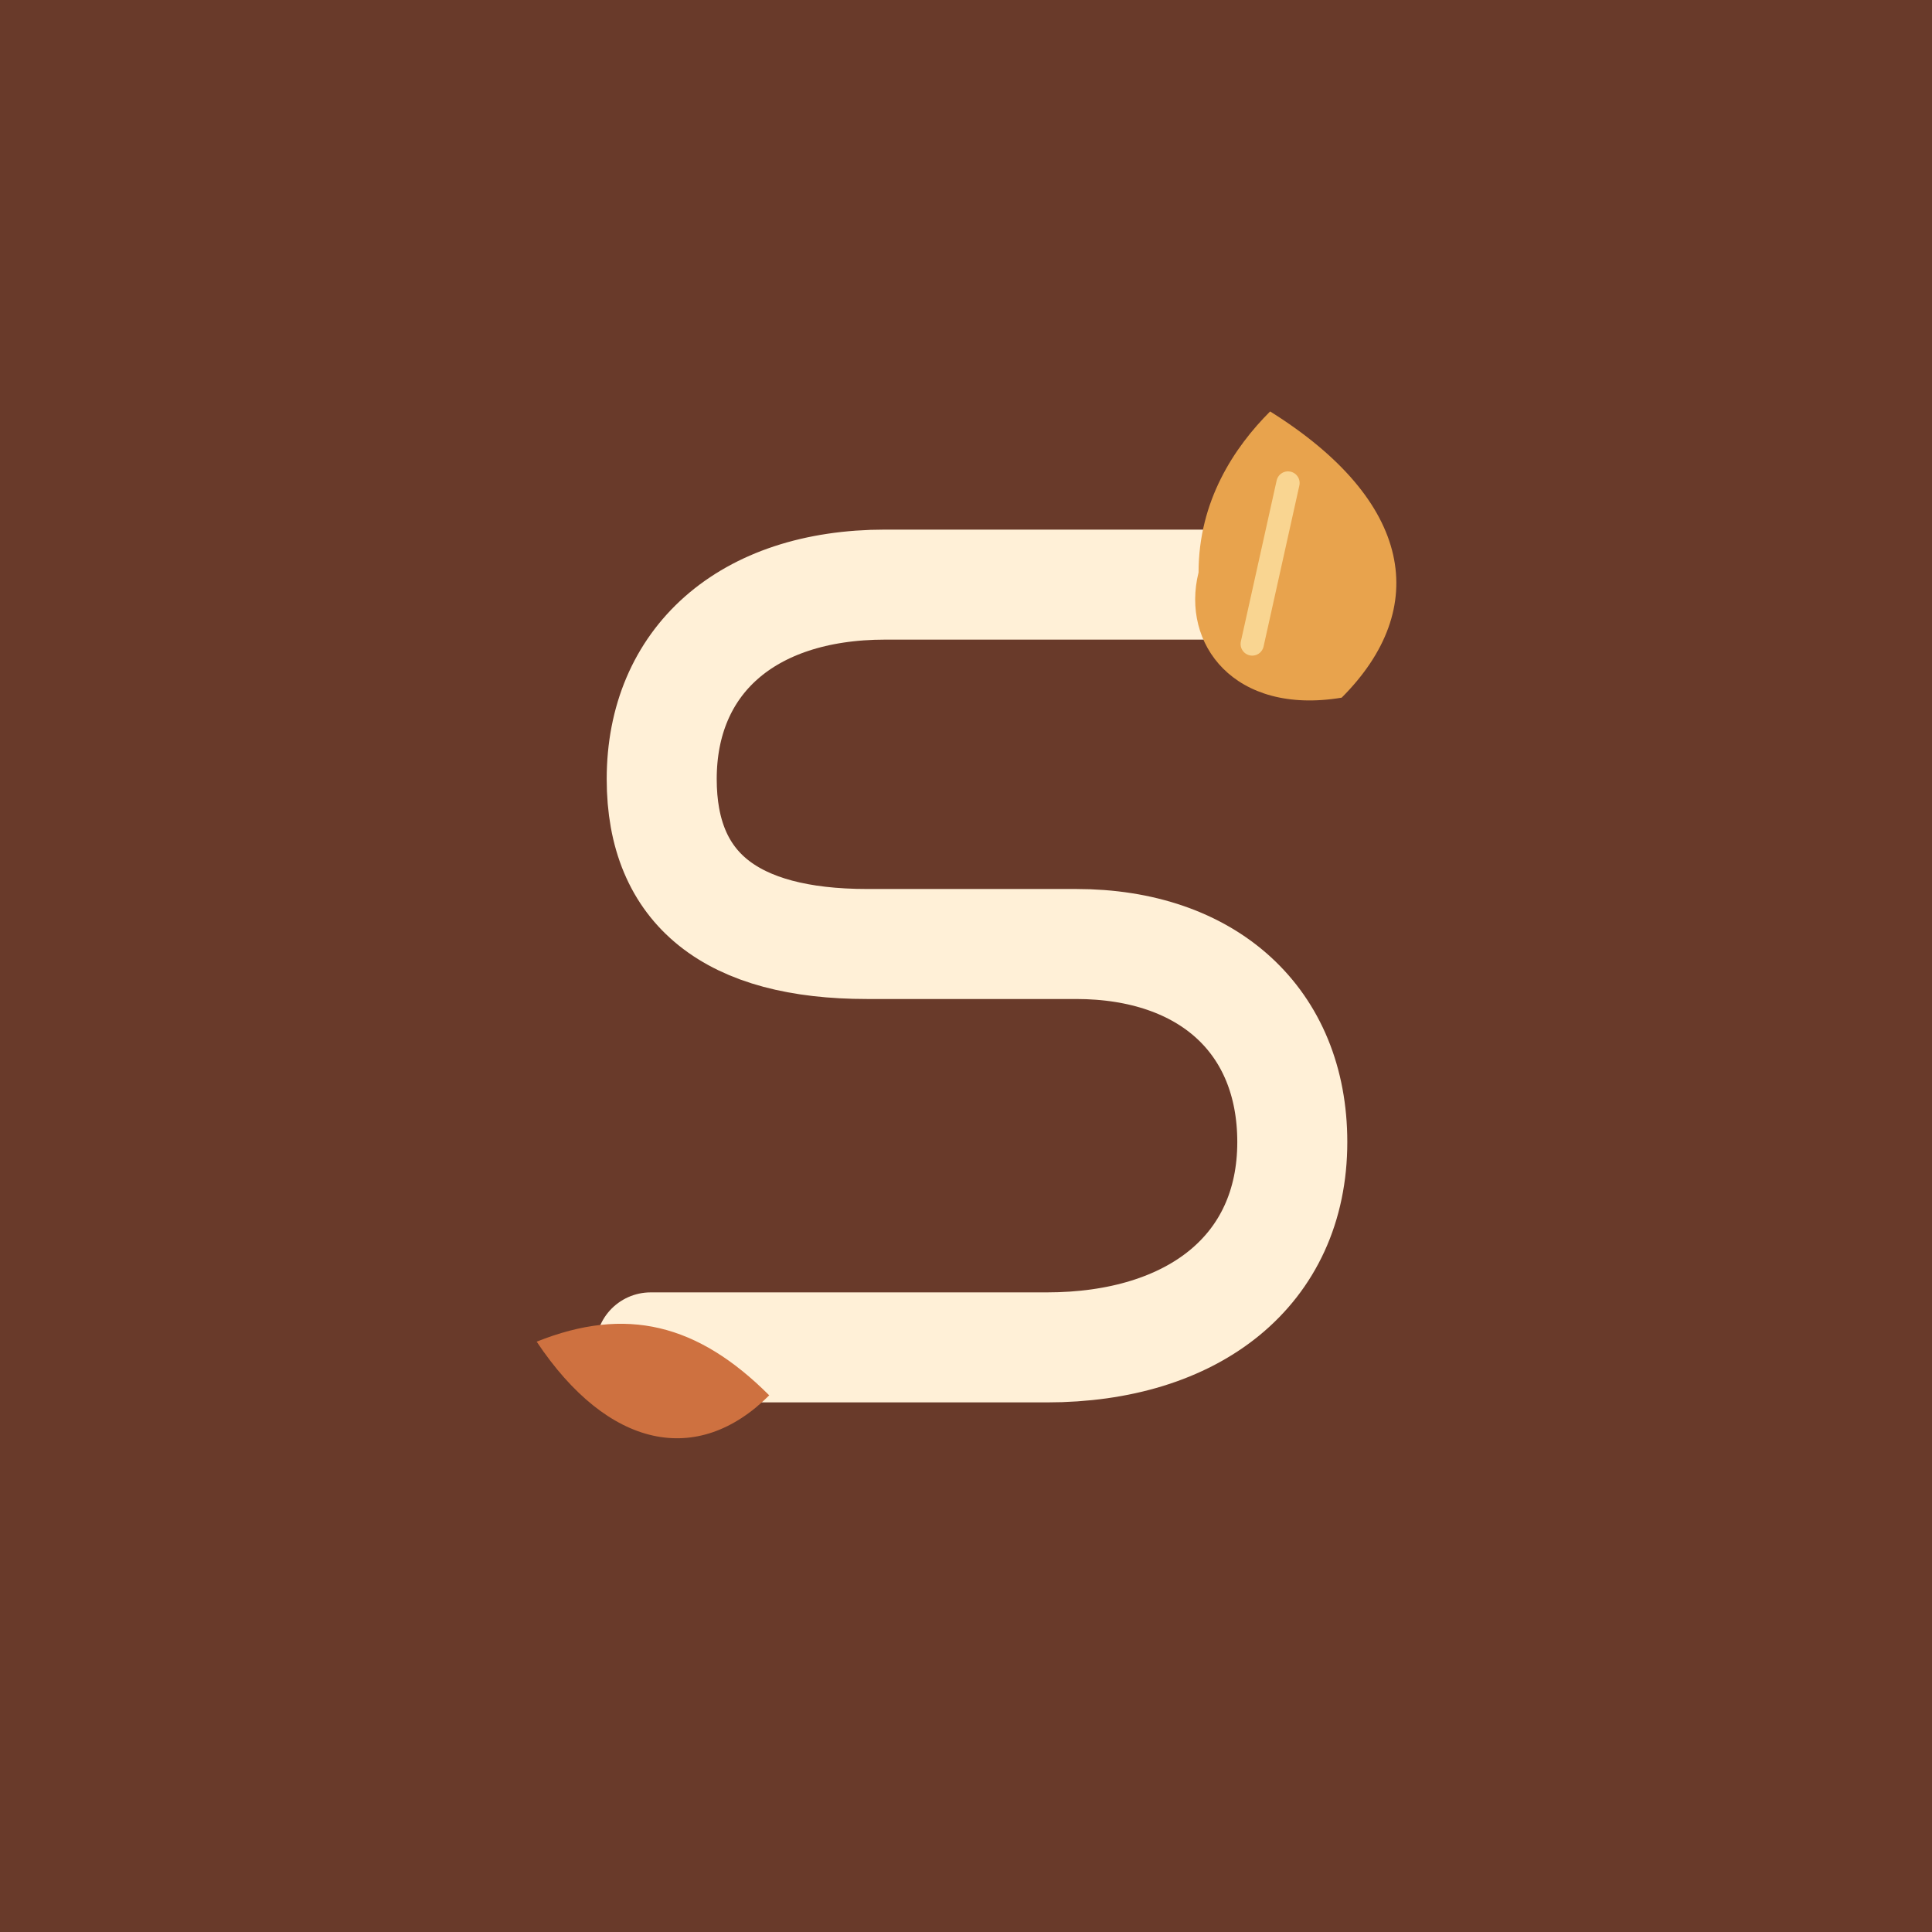
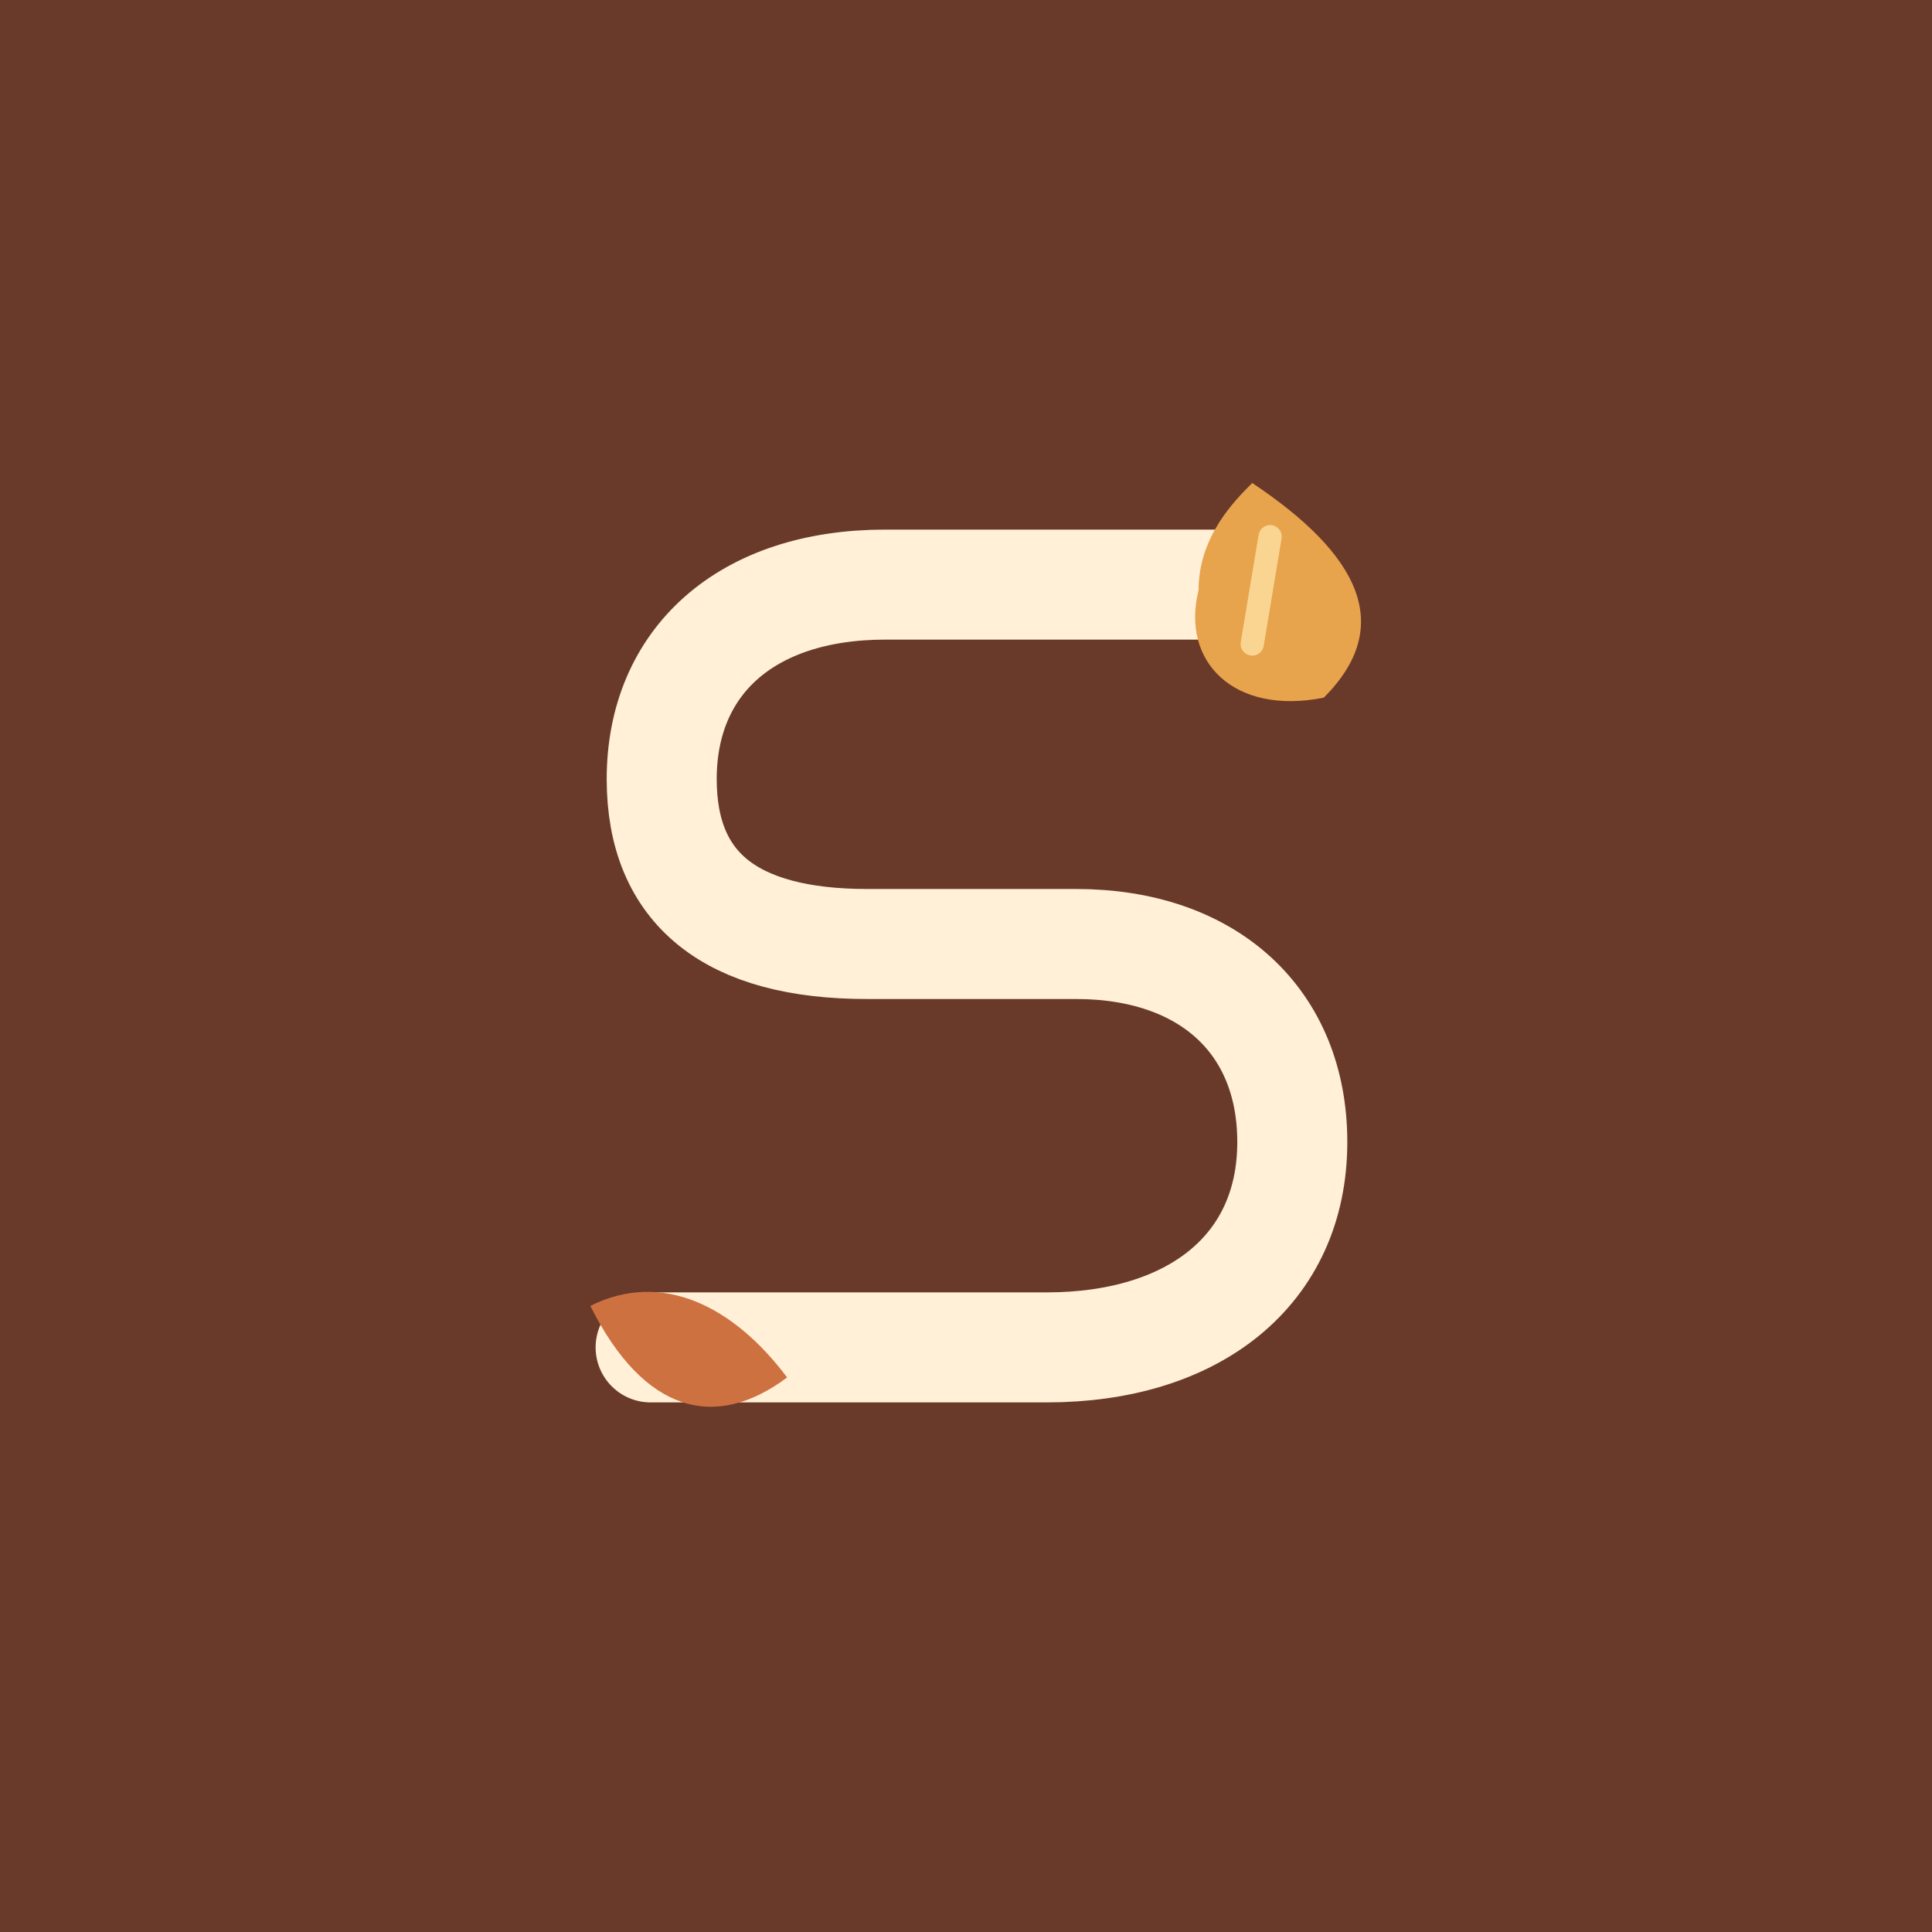
<svg xmlns="http://www.w3.org/2000/svg" viewBox="0 0 108 108">
  <rect width="108" height="108" fill="#693A2A" />
  <path d="M71.63 32.68H49.49c-7.79 0-12.5 4.31-12.5 10.87 0 6.15 3.89 9.22 11.48 9.22h11.68c7.38 0 12.09 4.31 12.09 11.07 0 7.18-5.53 11.48-13.73 11.48H36.37" fill="none" stroke="#FFF0D7" stroke-width="6.15" stroke-linecap="round" stroke-linejoin="round" />
-   <path d="M71 23c8 5 9 11 4 16-6 1-9-3-8-7 0-4 2-7 4-9Z" fill="#E8A34D" />
-   <path d="m70 36 2-9" fill="none" stroke="#F9D591" stroke-width="1.3" stroke-linecap="round" />
-   <path d="M30 75c5-2 9-1 13 3-4 4-9 3-13-3Z" fill="#CE7140" />
+   <path d="M70 27c6 4 8 8 4 12-5 1-8-2-7-6 0-3 2-5 3-6Z" fill="#E8A34D" />
+   <path d="m70 36 1-6" fill="none" stroke="#F9D591" stroke-width="1.3" stroke-linecap="round" />
+   <path d="M33 73c4-2 8 0 11 4-4 3-8 2-11-4Z" fill="#CE7140" />
</svg>
